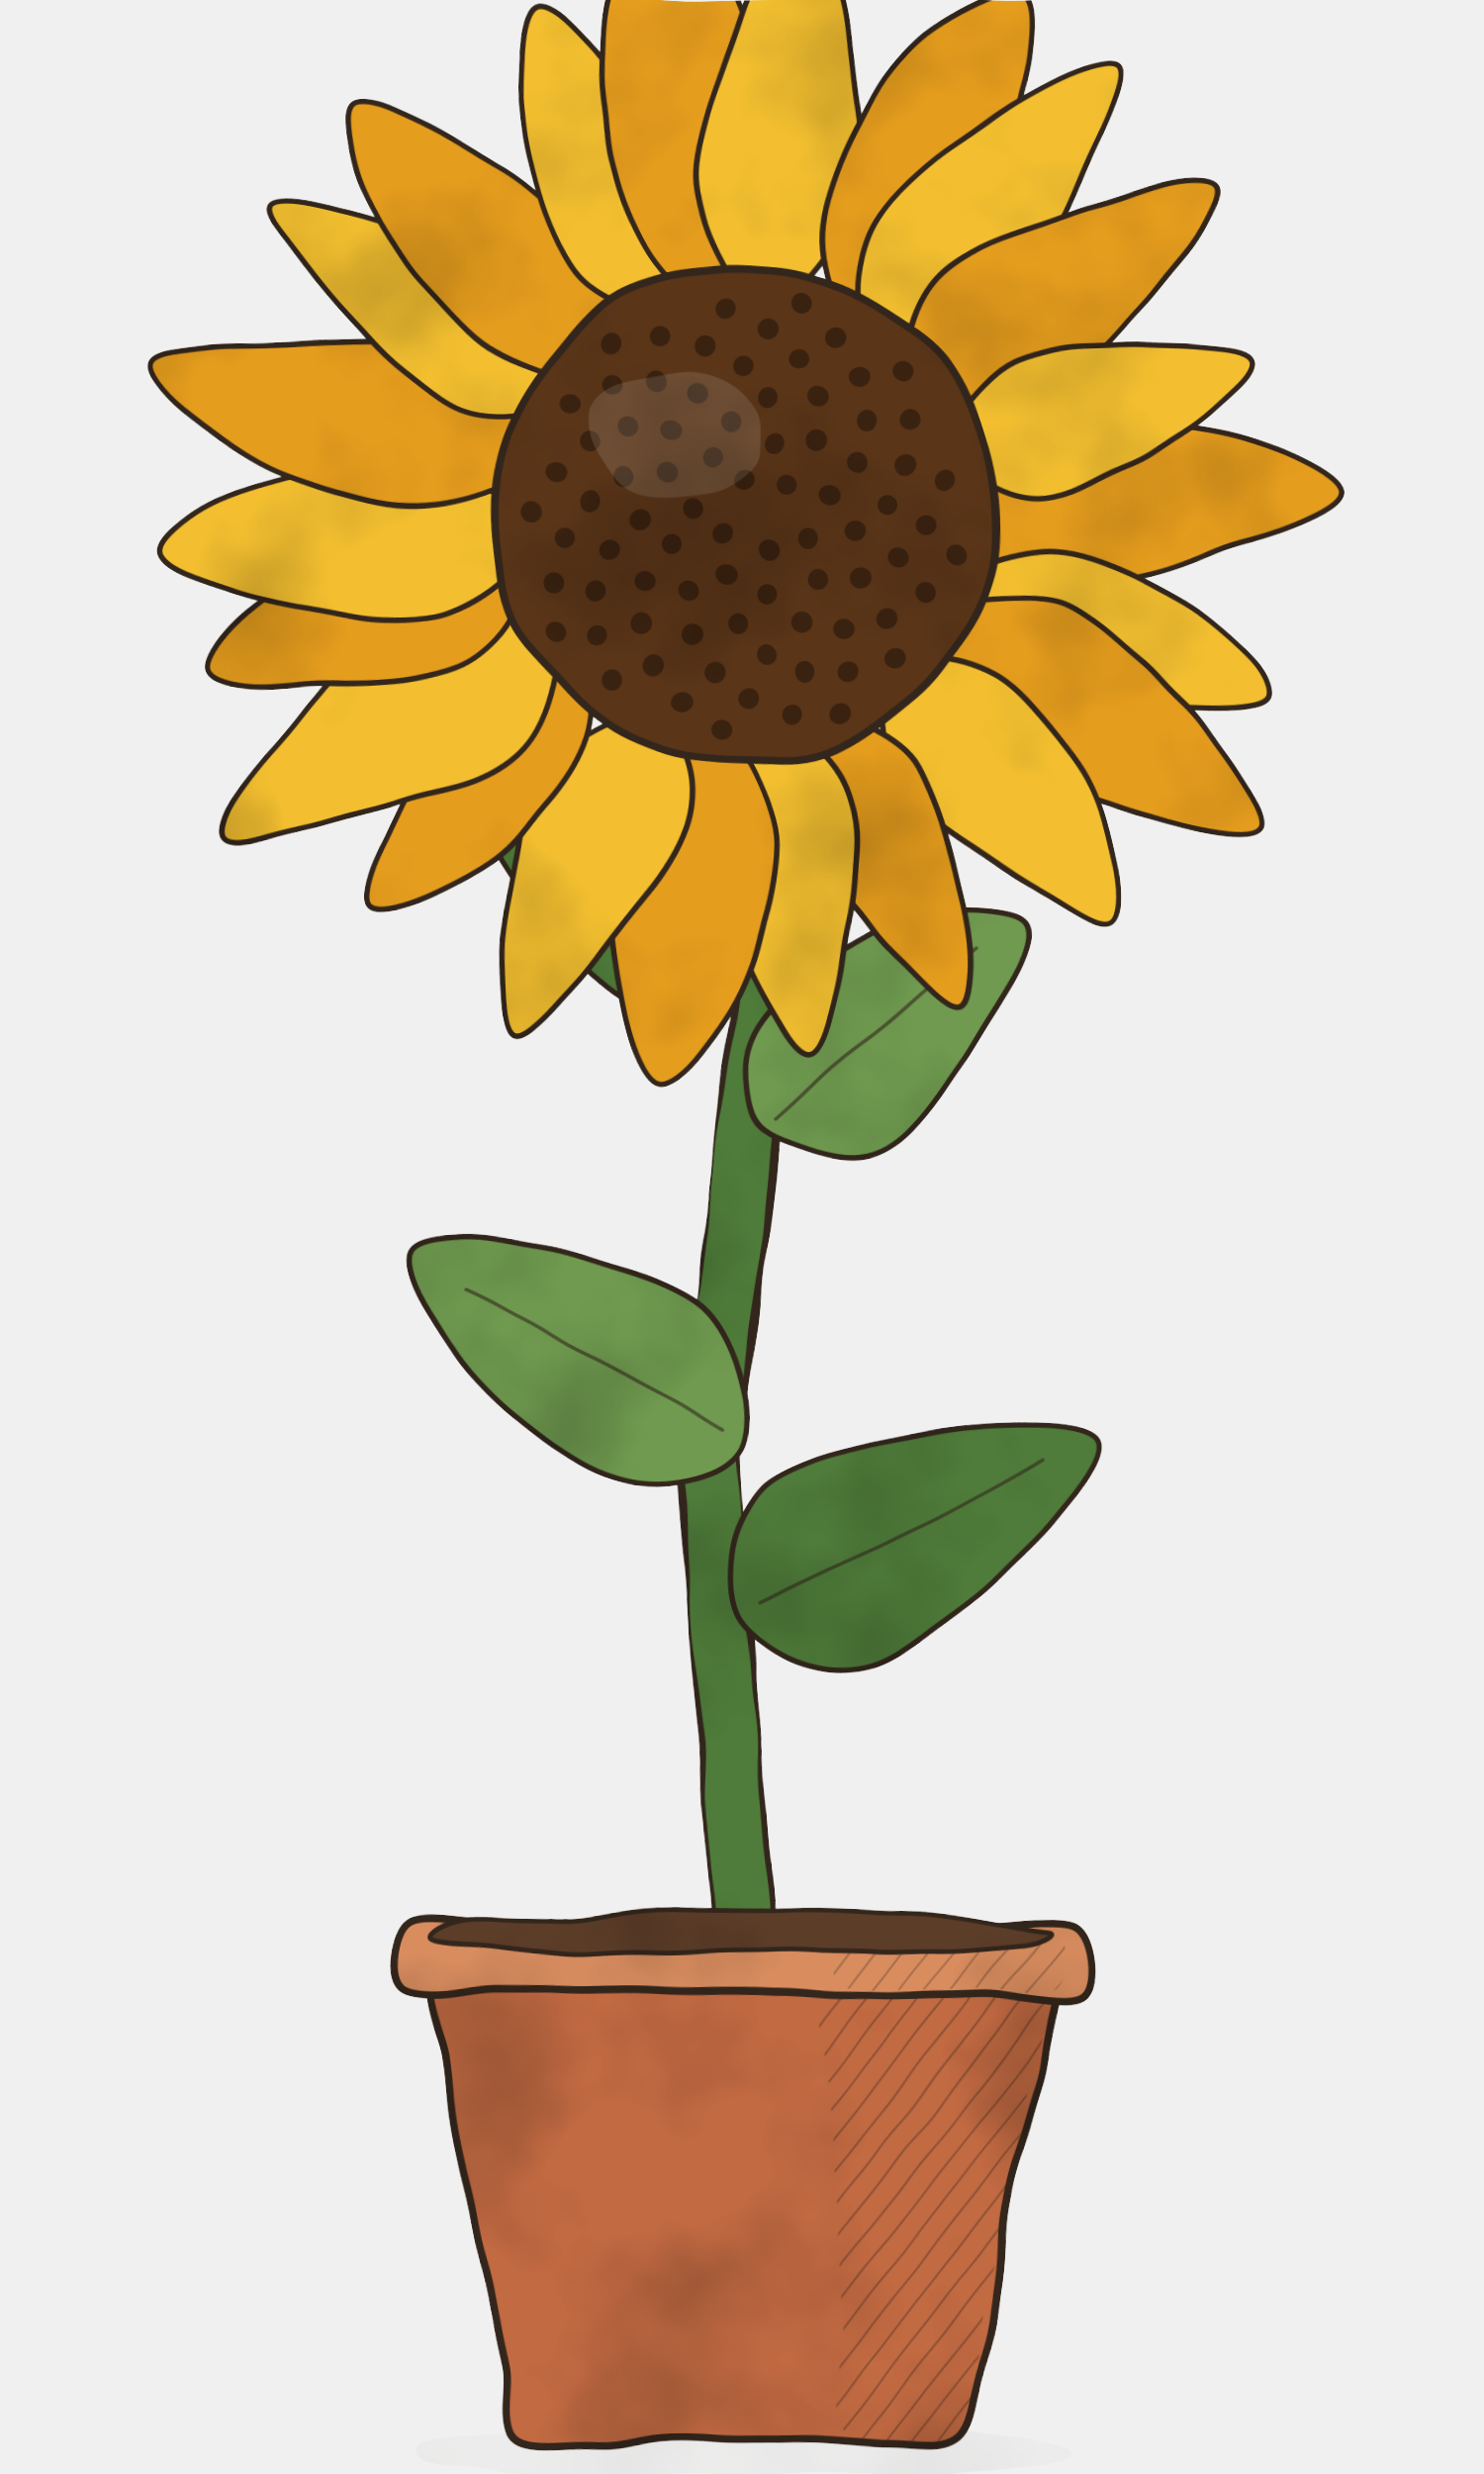
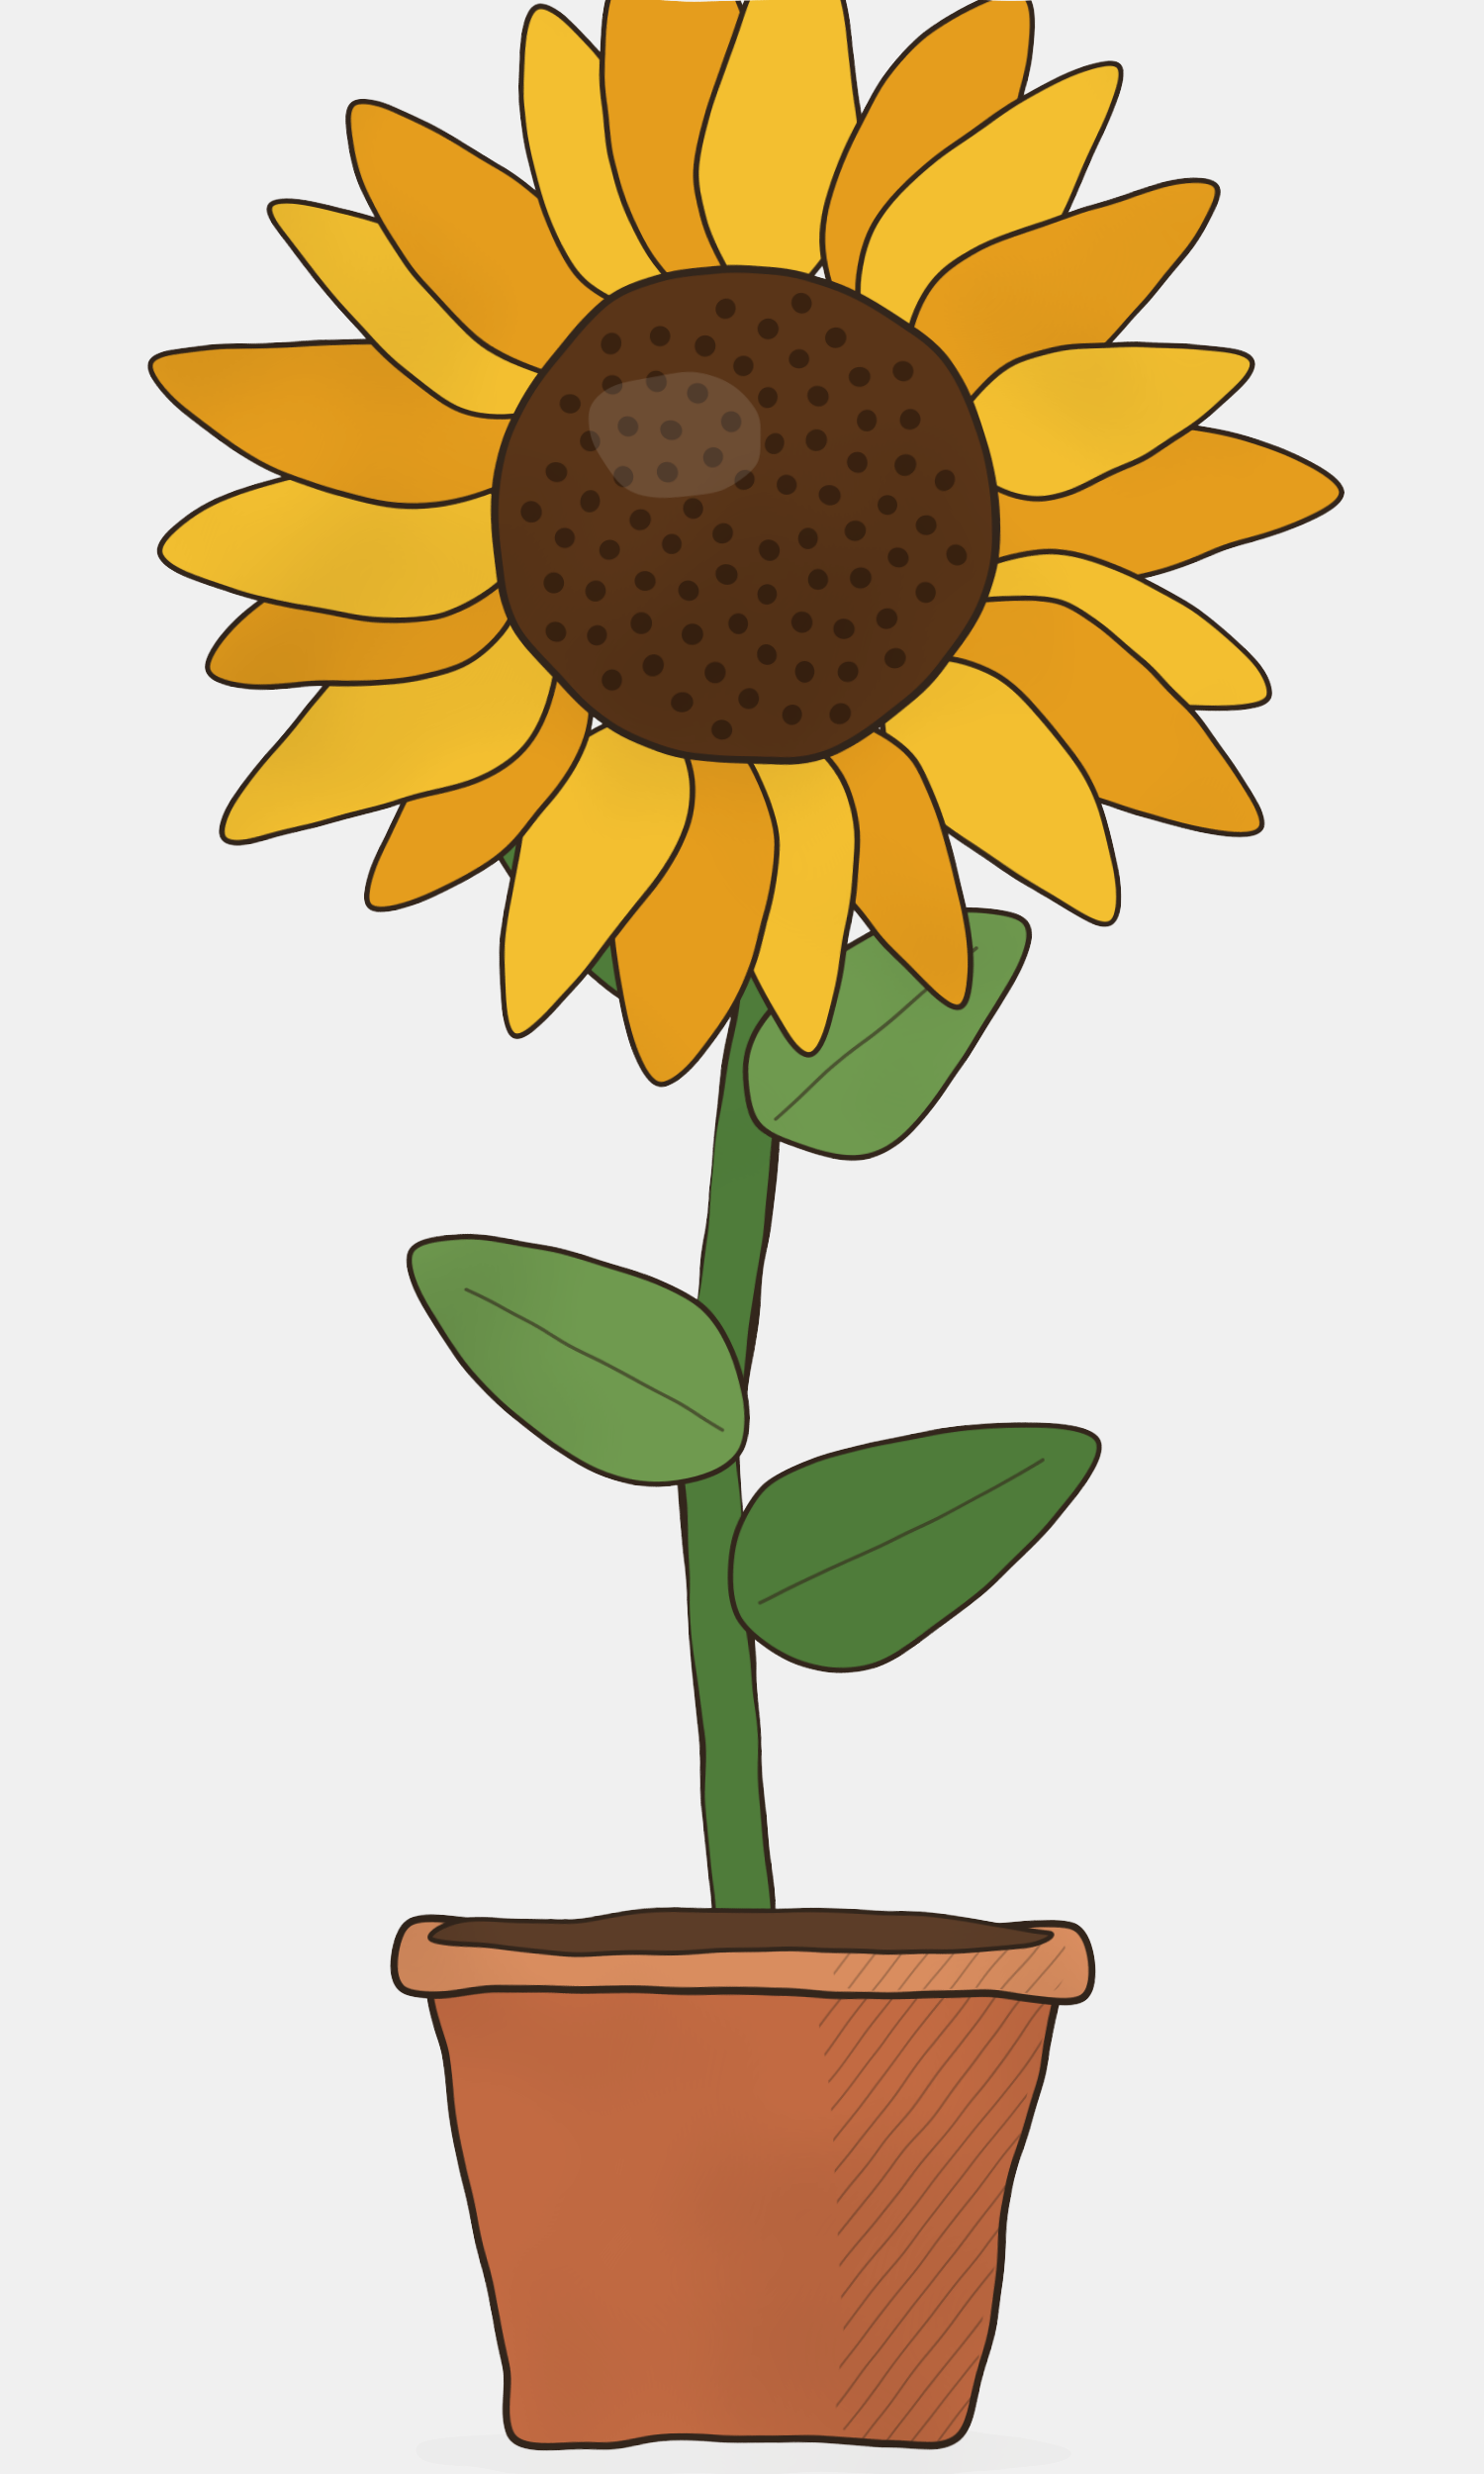
<svg xmlns="http://www.w3.org/2000/svg" viewBox="0 0 360 720" width="360" height="600">
  <defs>
    <filter id="art" x="-4%" y="-4%" width="108%" height="108%" color-interpolation-filters="sRGB">
      <feTurbulence type="fractalNoise" baseFrequency="0.032" numOctaves="2" seed="42" result="w" />
      <feDisplacementMap in="SourceGraphic" in2="w" scale="2.6" xChannelSelector="R" yChannelSelector="G" result="d" />
-       <feTurbulence type="fractalNoise" baseFrequency="0.016" numOctaves="4" seed="49" result="t" />
-       <feColorMatrix in="t" type="matrix" values="0.5 0 0 0 0.74  0.5 0 0 0 0.74  0.5 0 0 0 0.74  0 0 0 0 1" result="tw" />
+       <feTurbulence type="fractalNoise" baseFrequency="0.007" numOctaves="3" seed="49" result="t" />
+       <feColorMatrix in="t" type="matrix" values="0.3 0 0 0 0.85  0.3 0 0 0 0.85  0.3 0 0 0 0.85  0 0 0 0 1" result="tw" />
      <feBlend in="d" in2="tw" mode="multiply" result="m" />
      <feComposite in="m" in2="d" operator="in" />
    </filter>
    <filter id="blur" x="-30%" y="-30%" width="160%" height="160%">
      <feGaussianBlur stdDeviation="8" />
    </filter>
    <filter id="blur2" x="-30%" y="-30%" width="160%" height="160%">
      <feGaussianBlur stdDeviation="2.5" />
    </filter>
    <pattern id="hatch" width="6" height="6" patternUnits="userSpaceOnUse" patternTransform="rotate(38)">
      <line x1="0" y1="0" x2="0" y2="6" stroke="#33261c" stroke-width="1.2" />
    </pattern>
    <pattern id="hatch2" width="5" height="5" patternUnits="userSpaceOnUse" patternTransform="rotate(-48)">
      <line x1="0" y1="0" x2="0" y2="5" stroke="#33261c" stroke-width="1" />
    </pattern>
    <pattern id="hatchw" width="7" height="7" patternUnits="userSpaceOnUse" patternTransform="rotate(30)">
      <line x1="0" y1="0" x2="0" y2="7" stroke="#fff8e0" stroke-width="1.3" />
    </pattern>
  </defs>
  <g filter="url(#art)">
    <path d="M180.3 560.4C180.1 557.3 179.3 548 178.8 542C178.3 536.1 177.8 530.7 177.4 524.9C177 519 176.8 512.8 176.3 507C175.8 501.2 174.9 495.7 174.5 489.9C174.1 484.1 174.1 477.9 173.8 472.2C173.5 466.5 173.1 461.4 172.6 455.6C172.1 449.7 171 443.1 170.7 437C170.4 431 170.5 425.1 170.8 419.3C171.1 413.6 171.7 408.4 172.4 402.6C173.2 396.8 174.4 390.3 175.2 384.3C175.9 378.4 176.2 372.3 176.9 366.7C177.7 361.1 178.9 356.4 179.7 350.7C180.5 344.9 181.1 338.4 181.6 332.4C182.1 326.5 182 320.8 182.8 314.9C183.5 309.1 185.1 303.2 185.9 297.5C186.7 291.7 187.6 286.4 187.6 280.5C187.7 274.6 186.6 268.2 186.2 262.1C185.9 256 186 249.7 185.5 243.7C184.9 237.7 183.8 231.8 183.1 225.9C182.3 220.1 181.8 214.4 181.1 208.4C180.5 202.5 179.5 193.2 179.2 190.1" fill="none" stroke="#33261c" stroke-width="19" stroke-linecap="round" stroke-linejoin="round" />
    <path d="M180.2 559.5C179.9 556.6 178.9 547.5 178.4 541.8C177.9 536.1 177.4 531.2 177.2 525.5C176.9 519.8 177.2 513.4 176.8 507.6C176.3 501.7 175.1 496.2 174.5 490.3C173.9 484.4 173.3 477.8 173 471.9C172.6 466 172.8 460.7 172.5 454.9C172.3 449.1 171.9 442.6 171.6 436.9C171.3 431.2 170.6 426.5 170.7 420.7C170.8 414.9 171.8 408.2 172.3 402.3C172.8 396.4 173 391.5 173.7 385.6C174.4 379.7 175.7 372.8 176.6 366.9C177.5 360.9 178.2 355.5 178.9 349.8C179.6 344.1 180 338.4 180.7 332.7C181.3 327.1 182 321.5 182.9 315.7C183.8 309.9 185.5 303.8 186.4 297.8C187.2 291.8 188.1 285.6 188.1 279.6C188.1 273.6 186.8 267.6 186.2 261.7C185.6 255.8 184.8 249.9 184.4 244.1C184 238.3 184.5 232.9 183.9 226.8C183.3 220.7 181.6 213.4 180.9 207.3C180.2 201.2 179.8 193.2 179.6 190.4" fill="none" stroke="#4f7c3a" stroke-width="16" stroke-linecap="round" stroke-linejoin="round" />
    <path d="M179.2 471C174.5 462.1 176.5 441.3 187.3 432.1C198 422.9 227.8 417.9 243.8 415.9C259.8 413.9 280.4 413.8 283.2 419.9C286.1 426.1 272 441.8 260.7 452.8C249.4 463.7 229.3 482.6 215.7 485.6C202.1 488.7 184 479.9 179.2 471Z" fill="#4f7c3a" stroke="#33261c" stroke-width="1.6" stroke-linejoin="round" stroke-linecap="round" />
    <path d="M185.3 466.6C188.6 464.9 198.4 459.8 205.2 456.4C212.1 453 219.5 449.8 226.5 446.4C233.5 443 240.6 439.7 247.4 436.1C254.2 432.6 264 426.8 267.3 425" fill="none" stroke="#33261c" stroke-width="1" stroke-linecap="round" stroke-linejoin="round" opacity="0.6" />
    <path d="M180.7 421.2C176.7 429.3 158.4 433.7 145.8 430.9C133.3 428.1 115.7 415.5 105.3 404.3C95 393.2 80.1 370.8 83.5 364C87 357.2 111.8 360.8 126.1 363.8C140.4 366.8 160.3 372.7 169.4 382.3C178.5 391.8 184.6 413.1 180.7 421.2Z" fill="#6f9a4f" stroke="#33261c" stroke-width="1.6" stroke-linejoin="round" stroke-linecap="round" />
    <path d="M174.7 415.5C170.4 413.2 157.2 405.9 148.7 401.4C140.2 397 132.1 393 123.9 388.6C115.7 384.3 103.6 377.5 99.5 375.3" fill="none" stroke="#33261c" stroke-width="1" stroke-linecap="round" stroke-linejoin="round" opacity="0.6" />
    <path d="M185.7 327.4C179.8 321.1 178.9 307.6 185.3 297.8C191.7 287.9 211.4 273.3 224.1 268.3C236.9 263.3 257.2 262.9 261.8 267.7C266.3 272.5 258.2 285.6 251.3 296.9C244.5 308.2 231.7 330.4 220.7 335.5C209.8 340.5 191.6 333.7 185.7 327.4Z" fill="#6f9a4f" stroke="#33261c" stroke-width="1.6" stroke-linejoin="round" stroke-linecap="round" />
    <path d="M189.9 325.4C193.2 322.4 203.5 313.1 210.2 307.5C216.8 302 223.4 297.5 229.8 292.2C236.2 286.9 245.3 278.6 248.4 275.9" fill="none" stroke="#33261c" stroke-width="1" stroke-linecap="round" stroke-linejoin="round" opacity="0.6" />
    <path d="M178.1 290.2C173.2 295.4 157.2 295.8 146.8 290.9C136.5 285.9 122.9 270.1 116.2 260.5C109.4 251 102.3 237.7 106.4 233.5C110.5 229.2 129.2 230.6 140.8 235C152.4 239.3 169.9 250.4 176.1 259.6C182.3 268.8 183 285 178.1 290.2Z" fill="#4f7c3a" stroke="#33261c" stroke-width="1.6" stroke-linejoin="round" stroke-linecap="round" />
    <path d="M171.9 285.6C169 282.9 160.8 274.4 154.9 269.4C149.1 264.3 142.8 260.1 136.7 255.1C130.5 250.2 121 242.2 117.9 239.6" fill="none" stroke="#33261c" stroke-width="1" stroke-linecap="round" stroke-linejoin="round" opacity="0.6" />
    <g transform="translate(180 150) rotate(0) scale(1 1)">
      <path d="M60.2 -0.4C60.3 -8.1 78.3 -21.2 91.9 -25.1C105.5 -29 128.1 -26.8 141.9 -23.7C155.7 -20.6 174.8 -12 174.6 -6.4C174.3 -0.8 154.3 5.2 140.5 9.7C126.6 14.3 104.6 22.6 91.3 20.9C77.9 19.3 60.1 7.3 60.2 -0.4Z" fill="#e59d1d" stroke="#33261c" stroke-width="1.6" stroke-linejoin="round" stroke-linecap="round" />
      <path d="M60.5 22.7C62.8 16.6 77.6 9.3 89.4 10C101.2 10.7 120.6 19.8 131.2 26.9C141.8 34.1 154.8 47.9 153.1 52.8C151.3 57.6 133.5 57 120.7 56C107.8 54.9 85.9 52.1 75.9 46.6C65.9 41 58.2 28.8 60.5 22.7Z" fill="#f3bf30" stroke="#33261c" stroke-width="1.6" stroke-linejoin="round" stroke-linecap="round" />
      <path d="M53.8 32C57.9 25 80.3 21.8 92.9 25.8C105.6 29.9 120 45.5 129.7 56.2C139.4 67 153.3 84.9 151.3 90.1C149.3 95.2 131.4 91 117.6 87.2C103.7 83.5 78.9 76.8 68.3 67.6C57.6 58.4 49.7 38.9 53.8 32Z" fill="#e59d1d" stroke="#33261c" stroke-width="1.6" stroke-linejoin="round" stroke-linecap="round" />
      <path d="M44.4 44.3C49.5 39.3 66 40.7 75.8 47C85.5 53.2 97.6 70 103 81.9C108.3 93.7 112 114.5 107.8 118.2C103.6 121.8 88.3 110.5 77.8 103.6C67.3 96.8 50.6 86.8 45.1 76.9C39.5 67 39.3 49.3 44.4 44.3Z" fill="#f3bf30" stroke="#33261c" stroke-width="1.6" stroke-linejoin="round" stroke-linecap="round" />
      <path d="M25.4 60.1C30.9 57.4 43.1 62.9 49.8 71.9C56.4 81 62.9 102.5 65.2 114.4C67.4 126.3 67.7 142.2 63.3 143.3C59 144.5 46.5 130.5 38.8 121.3C31 112.1 19 98.2 16.8 88C14.6 77.8 19.9 62.8 25.4 60.1Z" fill="#e59d1d" stroke="#33261c" stroke-width="1.6" stroke-linejoin="round" stroke-linecap="round" />
      <path d="M7.8 59.3C14.5 58 28.4 70 32 81.3C35.7 92.5 31.8 114.1 29.8 126.7C27.7 139.3 24.7 156.8 19.8 157C14.9 157.3 5.2 139.8 0.6 128.4C-4 117 -9 100.2 -7.8 88.7C-6.6 77.2 1.2 60.5 7.8 59.3Z" fill="#f3bf30" stroke="#33261c" stroke-width="1.6" stroke-linejoin="round" stroke-linecap="round" />
      <path d="M-9 61.9C-1.4 63.4 8.2 80.7 9.8 93.2C11.4 105.7 6.2 124.8 0.6 136.8C-5 148.9 -17.7 166.2 -23.8 165.7C-29.9 165.3 -34.1 147.6 -36.1 134C-38.1 120.5 -40.2 96.2 -35.7 84.2C-31.2 72.2 -16.6 60.4 -9 61.9Z" fill="#e59d1d" stroke="#33261c" stroke-width="1.6" stroke-linejoin="round" stroke-linecap="round" />
      <path d="M-23.6 58.2C-16.7 60.8 -13.3 77.9 -16 89.1C-18.6 100.3 -31.1 115 -39.5 125.4C-47.9 135.8 -61.4 152.8 -66.3 151.5C-71.3 150.1 -70.7 130.2 -69.2 117.3C-67.6 104.4 -64.6 83.8 -57 73.9C-49.4 64.1 -30.4 55.7 -23.6 58.2Z" fill="#f3bf30" stroke="#33261c" stroke-width="1.6" stroke-linejoin="round" stroke-linecap="round" />
      <path d="M-45.8 44.1C-41.7 48.4 -43.1 63.1 -48.8 73.2C-54.4 83.3 -69.5 98.3 -79.5 104.9C-89.4 111.5 -105.6 116.8 -108.6 113C-111.6 109.2 -103.4 93 -97.5 82C-91.7 71.1 -82 53.7 -73.4 47.3C-64.7 41 -49.9 39.8 -45.8 44.1Z" fill="#e59d1d" stroke="#33261c" stroke-width="1.6" stroke-linejoin="round" stroke-linecap="round" />
      <path d="M-54.8 34.6C-50.8 42.2 -56.8 61.8 -67 70.6C-77.1 79.5 -101.6 83.9 -115.6 87.8C-129.6 91.6 -148.5 98.5 -150.9 93.9C-153.4 89.3 -140.2 71.4 -130.2 60C-120.2 48.6 -103.6 29.6 -91 25.4C-78.5 21.1 -58.8 27.1 -54.8 34.6Z" fill="#f3bf30" stroke="#33261c" stroke-width="1.6" stroke-linejoin="round" stroke-linecap="round" />
      <path d="M-62.3 13.5C-60.9 20.3 -68.4 36.6 -79 42.5C-89.6 48.5 -113 48.9 -125.8 49.2C-138.6 49.6 -154.9 49.8 -155.8 44.6C-156.7 39.5 -142.6 25.4 -131.3 18.2C-119.9 11 -99.2 2.2 -87.7 1.4C-76.2 0.6 -63.8 6.6 -62.3 13.5Z" fill="#e59d1d" stroke="#33261c" stroke-width="1.6" stroke-linejoin="round" stroke-linecap="round" />
      <path d="M-61 6C-60.1 13.2 -74.2 25.6 -86.6 28.8C-99.1 31.9 -122.1 28.1 -135.9 25.1C-149.7 22 -169 16.2 -169.5 10.4C-169.9 4.6 -151.5 -5.7 -138.5 -9.7C-125.6 -13.8 -104.6 -16.5 -91.7 -13.9C-78.8 -11.3 -61.8 -1.1 -61 6Z" fill="#f3bf30" stroke="#33261c" stroke-width="1.6" stroke-linejoin="round" stroke-linecap="round" />
      <path d="M-59.5 -16.6C-62 -9.1 -81.3 -2.6 -94.8 -2.4C-108.4 -2.3 -127.9 -8.8 -140.8 -15.8C-153.7 -22.8 -173.7 -38.5 -172.4 -44.2C-171.1 -49.9 -148.4 -49.4 -133 -49.9C-117.6 -50.5 -92.2 -53 -79.9 -47.4C-67.7 -41.9 -57 -24.1 -59.5 -16.6Z" fill="#e59d1d" stroke="#33261c" stroke-width="1.6" stroke-linejoin="round" stroke-linecap="round" />
      <path d="M-50.8 -35.7C-55 -29.9 -71.6 -26.7 -83.4 -31.7C-95.2 -36.7 -112.5 -55.9 -121.4 -65.7C-130.4 -75.5 -140 -87.2 -137.2 -90.5C-134.4 -93.7 -117.7 -89.3 -104.6 -85.3C-91.5 -81.2 -67.7 -74.4 -58.8 -66.2C-49.8 -57.9 -46.7 -41.4 -50.8 -35.7Z" fill="#f3bf30" stroke="#33261c" stroke-width="1.6" stroke-linejoin="round" stroke-linecap="round" />
      <path d="M-40.2 -42.5C-44.9 -37.7 -62.5 -41.9 -73.3 -49C-84.1 -56.1 -98.4 -73.3 -105 -85.1C-111.7 -97 -117.6 -116.4 -113.2 -120C-108.8 -123.5 -89.9 -113.4 -78.6 -106.5C-67.2 -99.5 -51.5 -88.8 -45.1 -78.2C-38.7 -67.5 -35.5 -47.4 -40.2 -42.5Z" fill="#e59d1d" stroke="#33261c" stroke-width="1.6" stroke-linejoin="round" stroke-linecap="round" />
      <path d="M-21.4 -59.7C-27.1 -57.1 -42.7 -61.8 -49.8 -71.6C-57 -81.4 -62.9 -105.8 -64.4 -118.6C-66 -131.3 -63.9 -146.7 -59.3 -148.2C-54.7 -149.7 -44.2 -137.7 -36.9 -127.6C-29.6 -117.4 -17.9 -98.6 -15.3 -87.3C-12.7 -76 -15.6 -62.4 -21.4 -59.7Z" fill="#f3bf30" stroke="#33261c" stroke-width="1.6" stroke-linejoin="round" stroke-linecap="round" />
      <path d="M-7.5 -60.8C-14.1 -59.2 -27.1 -72.1 -32.5 -85.6C-38 -99.1 -42 -126 -40.4 -141.8C-38.8 -157.7 -29.5 -179.5 -22.8 -180.6C-16.1 -181.7 -5.3 -162.7 -0.3 -148.5C4.7 -134.2 8.4 -109.6 7.2 -95C6 -80.4 -0.9 -62.4 -7.5 -60.8Z" fill="#e59d1d" stroke="#33261c" stroke-width="1.6" stroke-linejoin="round" stroke-linecap="round" />
      <path d="M5.9 -60.8C-1.7 -61.6 -11.8 -82.3 -12.8 -96.4C-13.8 -110.5 -5.4 -132.1 -0.1 -145.3C5.1 -158.6 13.4 -176.6 18.5 -175.9C23.6 -175.2 28.1 -155.3 30.5 -141.2C32.9 -127 37 -104.4 32.9 -91C28.8 -77.6 13.5 -59.9 5.9 -60.8Z" fill="#f3bf30" stroke="#33261c" stroke-width="1.6" stroke-linejoin="round" stroke-linecap="round" />
      <path d="M32.1 -58.1C25.7 -60.9 21.8 -77 24.4 -89.6C26.9 -102.3 37.7 -123.7 47.3 -134C56.9 -144.4 76.3 -154.6 81.8 -151.7C87.2 -148.8 83.2 -129.5 80 -116.4C76.9 -103.3 70.7 -82.7 62.7 -73C54.7 -63.3 38.4 -55.3 32.1 -58.1Z" fill="#e59d1d" stroke="#33261c" stroke-width="1.6" stroke-linejoin="round" stroke-linecap="round" />
      <path d="M38.6 -50.2C33.1 -55.3 31.8 -73.1 38.5 -84.7C45.1 -96.2 66.5 -111.7 78.4 -119.5C90.2 -127.3 106.4 -134.9 109.7 -131.3C113.1 -127.6 104.9 -110.3 98.5 -97.4C92 -84.6 80.9 -62 70.9 -54.1C60.9 -46.3 44 -45.1 38.6 -50.2Z" fill="#f3bf30" stroke="#33261c" stroke-width="1.6" stroke-linejoin="round" stroke-linecap="round" />
      <path d="M48.8 -36.6C44.5 -42.8 49 -61 58.1 -69.9C67.2 -78.9 90.3 -86 103.5 -90.3C116.8 -94.6 134.6 -99.6 137.5 -95.7C140.5 -91.7 130.2 -77.1 121.3 -66.6C112.5 -56 96.6 -37.4 84.5 -32.4C72.4 -27.4 53.2 -30.3 48.8 -36.6Z" fill="#e59d1d" stroke="#33261c" stroke-width="1.6" stroke-linejoin="round" stroke-linecap="round" />
      <path d="M61.1 -20.6C60 -27.2 69.4 -40.3 79.1 -45C88.9 -49.8 108.1 -49.3 119.7 -49.2C131.3 -49.1 147.5 -48.8 148.8 -44.5C150.1 -40.3 138 -30.2 127.5 -23.6C117 -17 96.8 -5.5 85.8 -5C74.7 -4.5 62.2 -13.9 61.1 -20.6Z" fill="#f3bf30" stroke="#33261c" stroke-width="1.6" stroke-linejoin="round" stroke-linecap="round" />
      <path d="M73.8 1.2C73.9 8.6 72.9 15.7 70.7 22.3C68.5 28.9 64.6 35.2 60.4 40.8C56.3 46.4 51.6 51.5 46 56C40.4 60.6 33.4 65.7 26.8 68.3C20.2 70.8 13.6 71.1 6.4 71.4C-0.7 71.6 -9 71.4 -16.2 69.9C-23.4 68.3 -30.7 65.7 -36.7 62.1C-42.7 58.4 -47.5 52.9 -52.4 48C-57.3 43.1 -62.8 38.9 -66 32.7C-69.1 26.5 -70.4 18.2 -71.3 10.7C-72.2 3.2 -72.6 -5.2 -71.5 -12.2C-70.4 -19.1 -67.6 -25.1 -64.5 -31.1C-61.4 -37 -57.3 -42.5 -52.8 -47.9C-48.3 -53.3 -43.5 -59.8 -37.5 -63.5C-31.6 -67.3 -24.2 -69.4 -17.1 -70.7C-10 -72 -2.3 -72.1 4.9 -71.5C12.2 -71 19.5 -69.8 26.3 -67.3C33.1 -64.9 39.8 -61 45.6 -56.8C51.5 -52.5 57.6 -47.7 61.7 -41.8C65.7 -36 68 -28.9 70 -21.7C72.1 -14.6 73.7 -6.1 73.8 1.2Z" fill="#5a3518" stroke="#33261c" stroke-width="2.2" stroke-linejoin="round" stroke-linecap="round" />
      <circle cx="-5.4" cy="4.9" r="3.0" fill="#3a2210" />
      <circle cx="0.9" cy="-10.2" r="3.0" fill="#3a2210" />
      <circle cx="7.7" cy="10.0" r="3.0" fill="#3a2210" />
      <circle cx="-14.3" cy="-2.5" r="3.0" fill="#3a2210" />
      <circle cx="13.7" cy="-8.7" r="3.0" fill="#3a2210" />
      <circle cx="-4.6" cy="17.2" r="3.0" fill="#3a2210" />
      <circle cx="-8.9" cy="-17.1" r="3.0" fill="#3a2210" />
      <circle cx="19.3" cy="7.1" r="3.0" fill="#3a2210" />
      <circle cx="-20.2" cy="8.3" r="3.0" fill="#3a2210" />
      <circle cx="9.7" cy="-20.8" r="3.0" fill="#3a2210" />
      <circle cx="7.2" cy="23.0" r="3.0" fill="#3a2210" />
      <circle cx="-21.8" cy="-12.6" r="3.0" fill="#3a2210" />
      <circle cx="25.6" cy="-5.6" r="3.0" fill="#3a2210" />
      <circle cx="-15.6" cy="22.2" r="3.0" fill="#3a2210" />
      <circle cx="-3.6" cy="-27.9" r="3.0" fill="#3a2210" />
      <circle cx="22.2" cy="18.7" r="3.0" fill="#3a2210" />
      <circle cx="-29.9" cy="1.2" r="3.0" fill="#3a2210" />
      <circle cx="21.9" cy="-21.7" r="3.0" fill="#3a2210" />
      <circle cx="-1.5" cy="31.6" r="3.0" fill="#3a2210" />
      <circle cx="-20.8" cy="-25.0" r="3.0" fill="#3a2210" />
      <circle cx="33.0" cy="4.4" r="3.0" fill="#3a2210" />
      <circle cx="-28.0" cy="19.5" r="3.0" fill="#3a2210" />
      <circle cx="7.6" cy="-34.0" r="3.0" fill="#3a2210" />
      <circle cx="17.7" cy="30.9" r="3.0" fill="#3a2210" />
      <circle cx="-34.6" cy="-11.0" r="3.0" fill="#3a2210" />
      <circle cx="33.6" cy="-15.5" r="3.0" fill="#3a2210" />
      <circle cx="-14.6" cy="34.8" r="3.0" fill="#3a2210" />
      <circle cx="-13.0" cy="-36.2" r="3.0" fill="#3a2210" />
      <circle cx="34.6" cy="18.2" r="3.0" fill="#3a2210" />
      <circle cx="-38.5" cy="10.1" r="3.0" fill="#3a2210" />
      <circle cx="21.9" cy="-34.0" r="3.0" fill="#3a2210" />
      <circle cx="7.0" cy="40.5" r="3.0" fill="#3a2210" />
      <circle cx="-33.0" cy="-25.6" r="3.0" fill="#3a2210" />
      <circle cx="42.2" cy="-3.5" r="3.0" fill="#3a2210" />
      <circle cx="-29.2" cy="31.6" r="3.0" fill="#3a2210" />
      <circle cx="0.2" cy="-43.6" r="3.0" fill="#3a2210" />
      <circle cx="29.7" cy="32.7" r="3.0" fill="#3a2210" />
      <circle cx="-44.6" cy="-4.1" r="3.0" fill="#3a2210" />
      <circle cx="36.1" cy="-27.4" r="3.0" fill="#3a2210" />
      <circle cx="-8.2" cy="45.2" r="3.0" fill="#3a2210" />
      <circle cx="-24.8" cy="-39.4" r="3.0" fill="#3a2210" />
      <circle cx="45.4" cy="12.4" r="3.0" fill="#3a2210" />
      <circle cx="-42.4" cy="21.8" r="3.0" fill="#3a2210" />
      <circle cx="16.8" cy="-45.2" r="3.0" fill="#3a2210" />
      <circle cx="18.4" cy="45.1" r="3.0" fill="#3a2210" />
      <circle cx="-44.5" cy="-21.1" r="3.0" fill="#3a2210" />
      <circle cx="47.6" cy="-14.7" r="3.0" fill="#3a2210" />
      <circle cx="-25.5" cy="43.4" r="3.0" fill="#3a2210" />
      <circle cx="-10.7" cy="-49.7" r="3.0" fill="#3a2210" />
      <circle cx="41.9" cy="29.8" r="3.0" fill="#3a2210" />
      <circle cx="-51.5" cy="6.4" r="3.0" fill="#3a2210" />
      <circle cx="34.0" cy="-39.9" r="3.0" fill="#3a2210" />
      <circle cx="1.9" cy="52.9" r="3.0" fill="#3a2210" />
      <circle cx="-37.5" cy="-38.0" r="3.0" fill="#3a2210" />
      <circle cx="53.8" cy="2.7" r="3.0" fill="#3a2210" />
      <circle cx="-41.9" cy="34.6" r="3.0" fill="#3a2210" />
      <circle cx="7.6" cy="-54.3" r="3.0" fill="#3a2210" />
      <circle cx="31.4" cy="45.6" r="3.0" fill="#3a2210" />
      <circle cx="-54.4" cy="-12.5" r="3.0" fill="#3a2210" />
      <circle cx="49.0" cy="-27.8" r="3.0" fill="#3a2210" />
      <circle cx="-17.5" cy="54.0" r="3.0" fill="#3a2210" />
      <circle cx="-23.8" cy="-52.1" r="3.0" fill="#3a2210" />
      <circle cx="53.1" cy="22.5" r="3.0" fill="#3a2210" />
      <circle cx="-54.8" cy="19.4" r="3.0" fill="#3a2210" />
      <circle cx="27.5" cy="-51.7" r="3.0" fill="#3a2210" />
      <circle cx="14.8" cy="57.2" r="3.0" fill="#3a2210" />
      <circle cx="-49.9" cy="-32.4" r="3.0" fill="#3a2210" />
      <circle cx="59.1" cy="-9.9" r="3.0" fill="#3a2210" />
      <circle cx="-37.2" cy="47.6" r="3.0" fill="#3a2210" />
      <circle cx="-4.7" cy="-60.6" r="3.0" fill="#3a2210" />
      <circle cx="44.8" cy="41.8" r="3.0" fill="#3a2210" />
      <circle cx="-61.7" cy="-0.6" r="3.0" fill="#3a2210" />
      <circle cx="46.2" cy="-41.5" r="3.0" fill="#3a2210" />
      <circle cx="-6.1" cy="62.2" r="3.0" fill="#3a2210" />
      <circle cx="-37.8" cy="-50.3" r="3.0" fill="#3a2210" />
      <circle cx="62.3" cy="11.6" r="3.0" fill="#3a2210" />
      <circle cx="-54.1" cy="33.7" r="3.0" fill="#3a2210" />
      <circle cx="17.3" cy="-61.8" r="3.0" fill="#3a2210" />
      <circle cx="29.2" cy="57.6" r="3.0" fill="#3a2210" />
      <path d="M5.3 -23.4C5.3 -20.8 5.8 -17.4 4.3 -14.8C2.8 -12.3 -0.6 -9.7 -3.7 -8.3C-6.8 -6.8 -10.7 -6.8 -14.4 -6.2C-18 -5.7 -22.2 -4.7 -25.5 -5C-28.9 -5.3 -31.8 -6.2 -34.5 -8.1C-37.2 -10 -39.9 -13.9 -41.6 -16.5C-43.2 -19.1 -44.1 -21.2 -44.5 -23.7C-44.9 -26.3 -45 -29.5 -43.8 -31.8C-42.5 -34.1 -40.3 -36.2 -37 -37.7C-33.8 -39.2 -28.3 -40.1 -24.3 -40.9C-20.3 -41.7 -16.4 -42.8 -12.9 -42.3C-9.3 -41.8 -5.6 -39.9 -2.8 -37.9C0 -35.9 2.6 -32.9 4 -30.5C5.3 -28.1 5.2 -26.1 5.3 -23.4Z" fill="#fff" opacity="0.12" />
    </g>
    <path d="M276.1 714.4C276.2 715.5 273.9 716.7 268.4 717.6C262.9 718.5 252.8 719 243 719.6C233.3 720.2 222.1 721 209.8 721.3C197.6 721.7 182.4 721.4 169.6 721.7C156.8 722 144.3 723.7 133.2 723.1C122.1 722.6 110.7 719.6 103.1 718.4C95.4 717.3 90 717.4 87.2 716.1C84.4 714.8 83.9 711.9 86.3 710.7C88.8 709.4 94.2 709 101.9 708.5C109.6 708 121.1 708.4 132.6 707.6C144 706.8 157.8 703.9 170.4 703.5C183 703 196.1 704.1 208.1 704.7C220 705.2 232.1 705.5 242.1 706.6C252.1 707.6 262.3 709.5 268 710.8C273.7 712.1 276.1 713.2 276.1 714.4Z" fill="#33261c" opacity="0.18" />
    <path d="M89.9 576.9C92.9 572.9 104.1 575.4 111.7 575C119.4 574.6 128.4 574.2 135.8 574.6C143.1 575 148.5 577.3 156 577.3C163.5 577.4 172.9 574.8 180.6 574.8C188.3 574.7 194.7 576.6 202.3 576.8C209.9 577.1 218.5 576.1 226.4 576.2C234.2 576.3 242.1 577.6 249.4 577.4C256.8 577.2 267.6 571.3 270.7 575C273.8 578.7 269.4 591.8 268 599.5C266.6 607.3 264.1 614.3 262.2 621.4C260.3 628.6 257.9 635.3 256.6 642.5C255.3 649.6 255.6 656.8 254.6 664.3C253.5 671.9 252 680.4 250.1 687.9C248.2 695.3 247.9 705.2 243.4 709.1C238.9 713 230.3 711.1 223.2 711.2C216.1 711.4 208.1 710.2 200.7 710C193.3 709.7 185.8 709.9 178.8 709.8C171.9 709.7 165.8 709.1 159 709.3C152.1 709.6 145.1 711.2 137.7 711.3C130.2 711.4 118.4 713.7 114 710C109.6 706.3 112.6 696.3 111.4 689C110.1 681.7 108.1 673.8 106.5 666.2C104.9 658.7 103.3 651.2 101.7 643.7C100 636.1 97.9 628.3 96.6 620.8C95.3 613.3 94.9 606.1 93.8 598.7C92.7 591.4 86.9 580.8 89.9 576.9Z" fill="#c26a42" stroke="#33261c" stroke-width="2.2" stroke-linejoin="round" stroke-linecap="round" />
    <path d="M203.8 578.2C208.8 572.8 224.8 578.2 235.6 578.2C246.4 578.2 264.1 572.7 268.6 578.2C273.1 583.6 264.3 600 262.4 610.9C260.6 621.9 259.6 633 257.4 643.8C255.3 654.6 251.6 665.1 249.5 675.7C247.3 686.3 251.5 701.9 244.8 707.2C238.1 712.5 215.1 712.8 209.3 707.5C203.5 702.1 210.2 685.8 209.9 675C209.5 664.1 207.9 653.1 207.2 642.4C206.5 631.7 206.3 621.4 205.7 610.7C205.2 600 198.8 583.6 203.8 578.2Z" fill="url(#hatch)" opacity="0.35" />
    <path d="M82.8 559.6C87.8 556.6 101.8 560.4 111.2 560.5C120.6 560.6 130 560.6 139.1 560.3C148.1 560.1 156.1 559.1 165.5 559C174.8 558.9 185.8 559.7 195.2 559.8C204.6 559.9 212.4 559.4 221.7 559.5C230.9 559.6 241.5 560.4 250.7 560.6C260 560.8 272.5 557.4 277.2 560.8C282 564.2 283.6 577.9 279.2 581.2C274.9 584.5 260.6 580.4 251.1 580.4C241.6 580.4 231.9 581.1 222.2 581C212.4 580.9 201.9 580.2 192.8 579.8C183.6 579.5 176.5 579.3 167.4 579.1C158.3 578.9 147.7 578.8 138 578.8C128.4 578.8 119 579.3 109.5 579.3C100 579.3 85.5 582.1 81 578.8C76.6 575.5 77.7 562.7 82.8 559.6Z" fill="#d98d5f" stroke="#33261c" stroke-width="2.2" stroke-linejoin="round" stroke-linecap="round" />
    <path d="M208.8 562.3C212.2 559.6 222.1 561.1 228.8 561.1C235.5 561 241.9 561.7 249.1 562.1C256.3 562.5 268.3 560.5 272 563.4C275.6 566.2 274.7 576.6 271.1 579.1C267.5 581.7 257.3 578.7 250.4 578.8C243.5 578.8 236.7 579.5 229.7 579.3C222.7 579.1 211.9 580.4 208.4 577.5C204.9 574.7 205.4 565.1 208.8 562.3Z" fill="url(#hatch)" opacity="0.3" />
    <path d="M270 562.6C269.9 563.4 267.5 565.2 262.1 566.2C256.6 567.1 247.5 568.2 237.3 568.4C227 568.6 213.6 567.5 200.8 567.4C187.9 567.4 173 567.9 160.2 568.1C147.3 568.2 133.8 568.7 123.5 568.3C113.3 567.9 104.2 566.5 98.5 565.8C92.8 565 89.2 564.9 89.1 563.8C89.1 562.7 92.6 560 98.4 559.3C104.1 558.5 113.4 559.8 123.7 559.2C133.9 558.7 147 556.5 159.8 556C172.6 555.4 187.4 555.7 200.3 555.9C213.1 556.2 226.4 556.6 236.8 557.5C247.2 558.4 257.1 560.6 262.7 561.4C268.2 562.3 270.1 561.8 270 562.6Z" fill="#5c3d28" stroke="#33261c" stroke-width="1.4" stroke-linejoin="round" stroke-linecap="round" />
  </g>
</svg>
